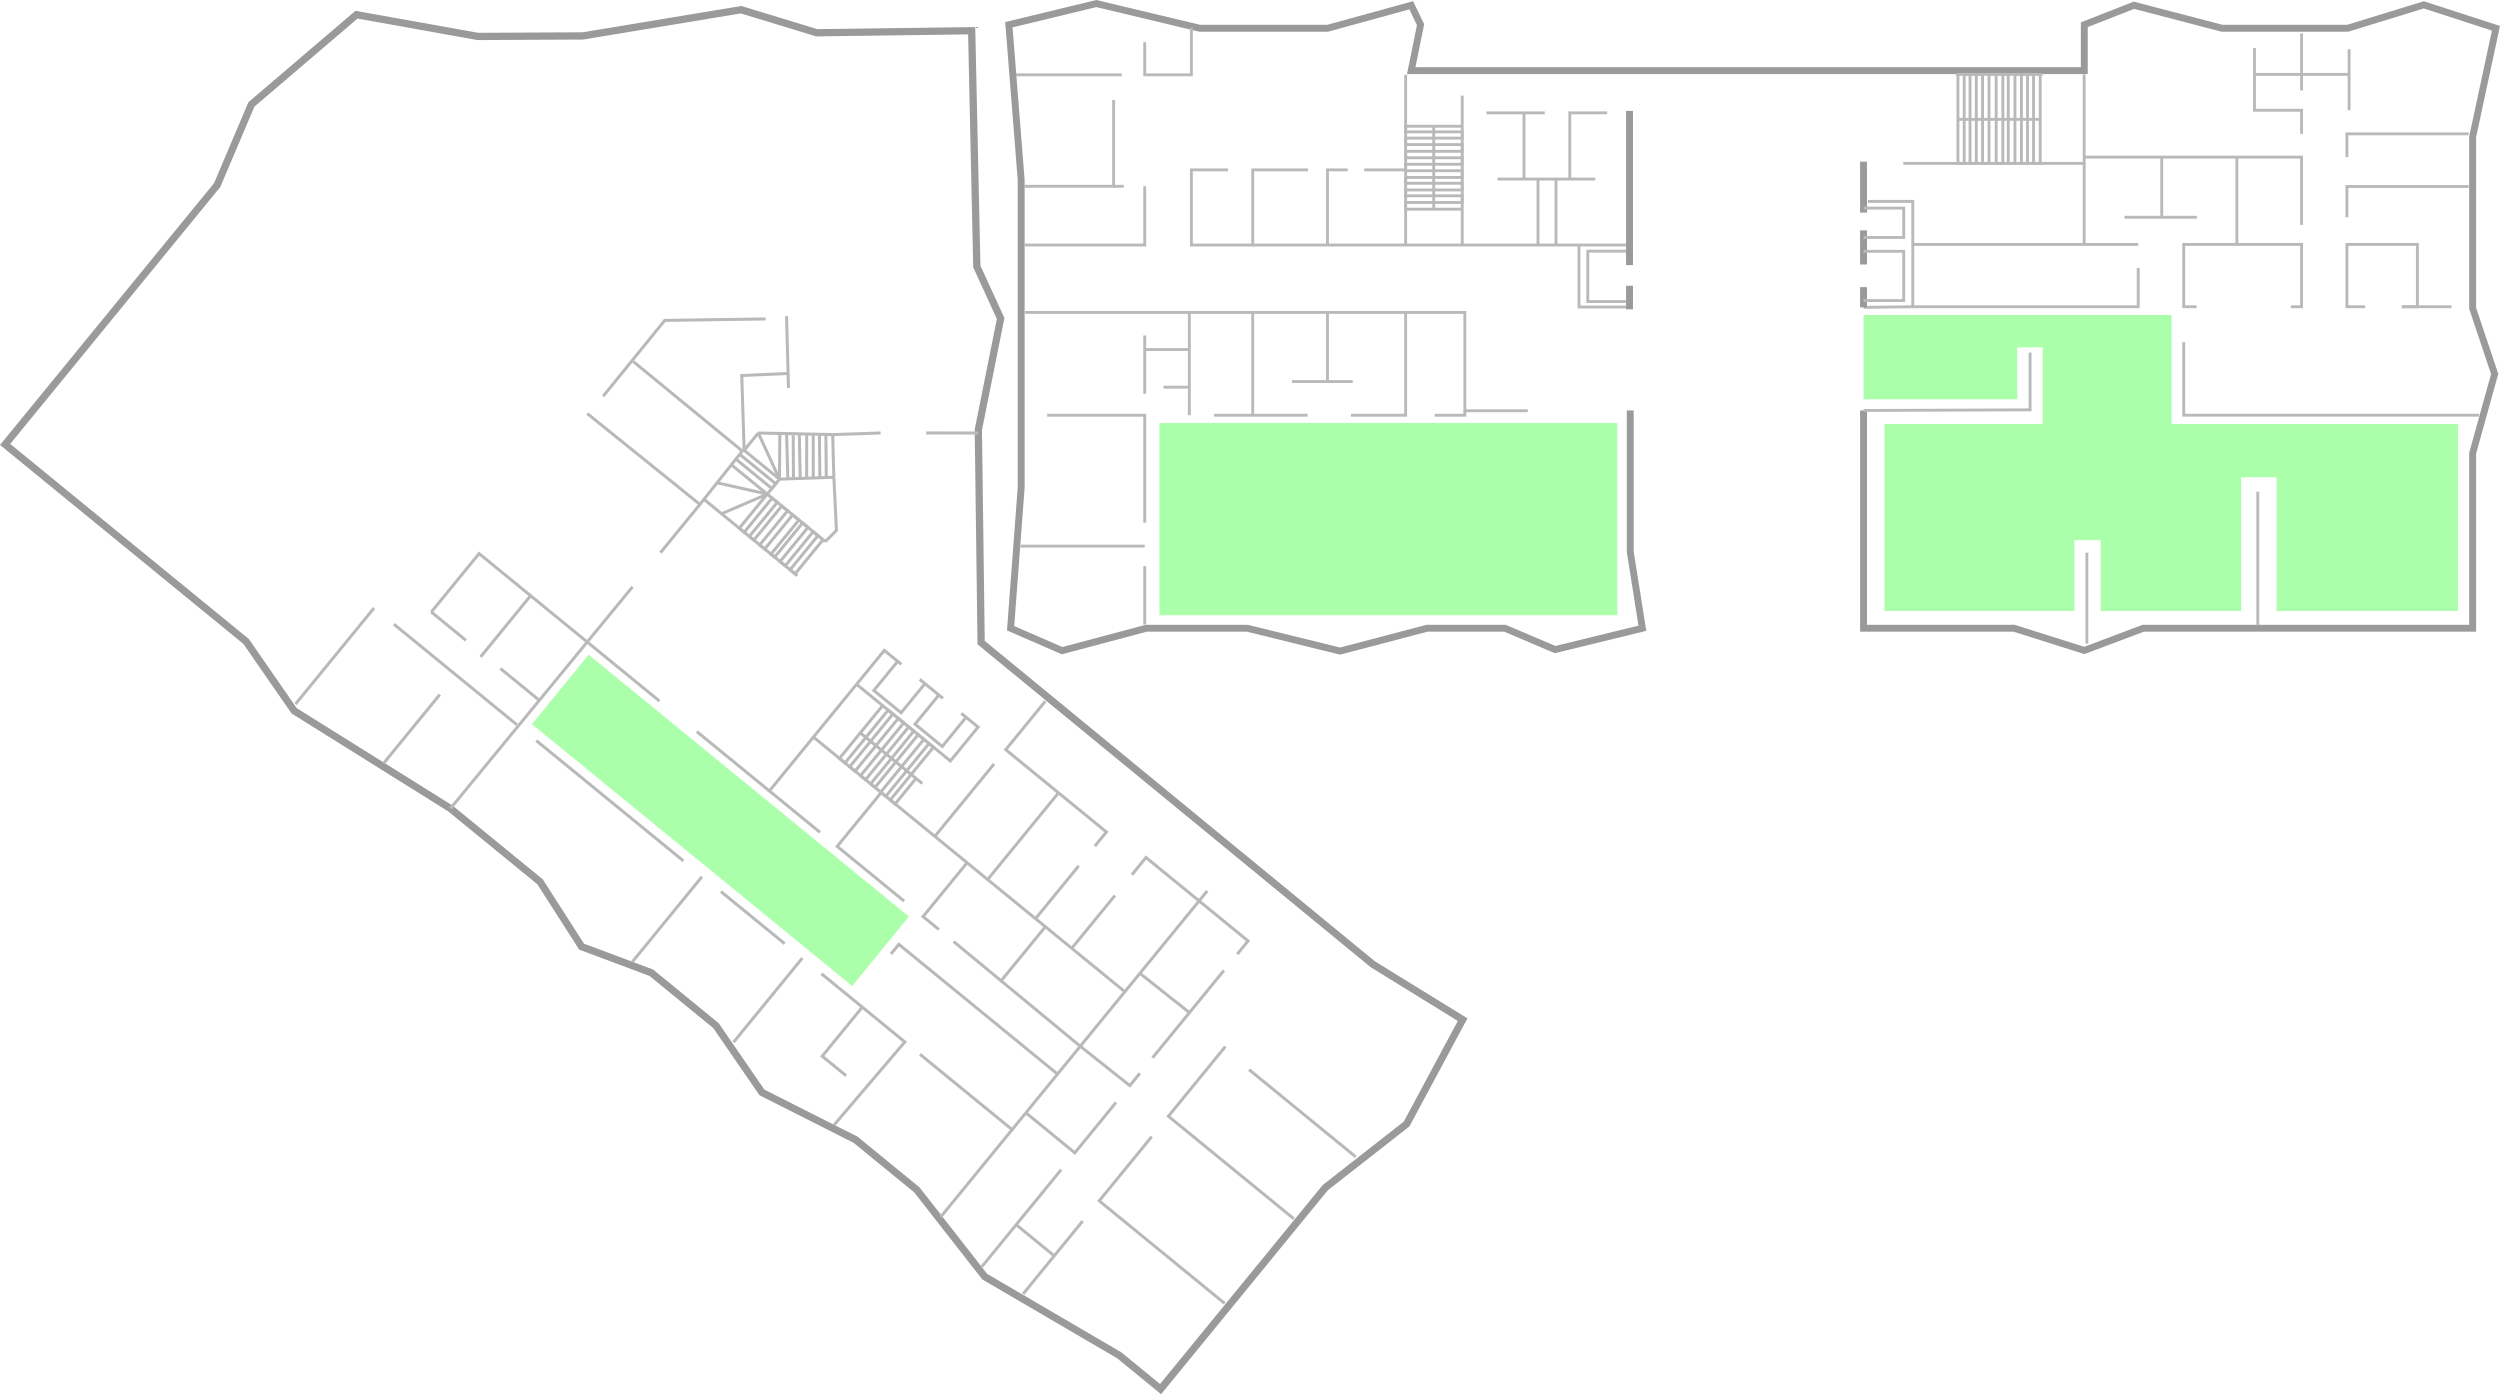
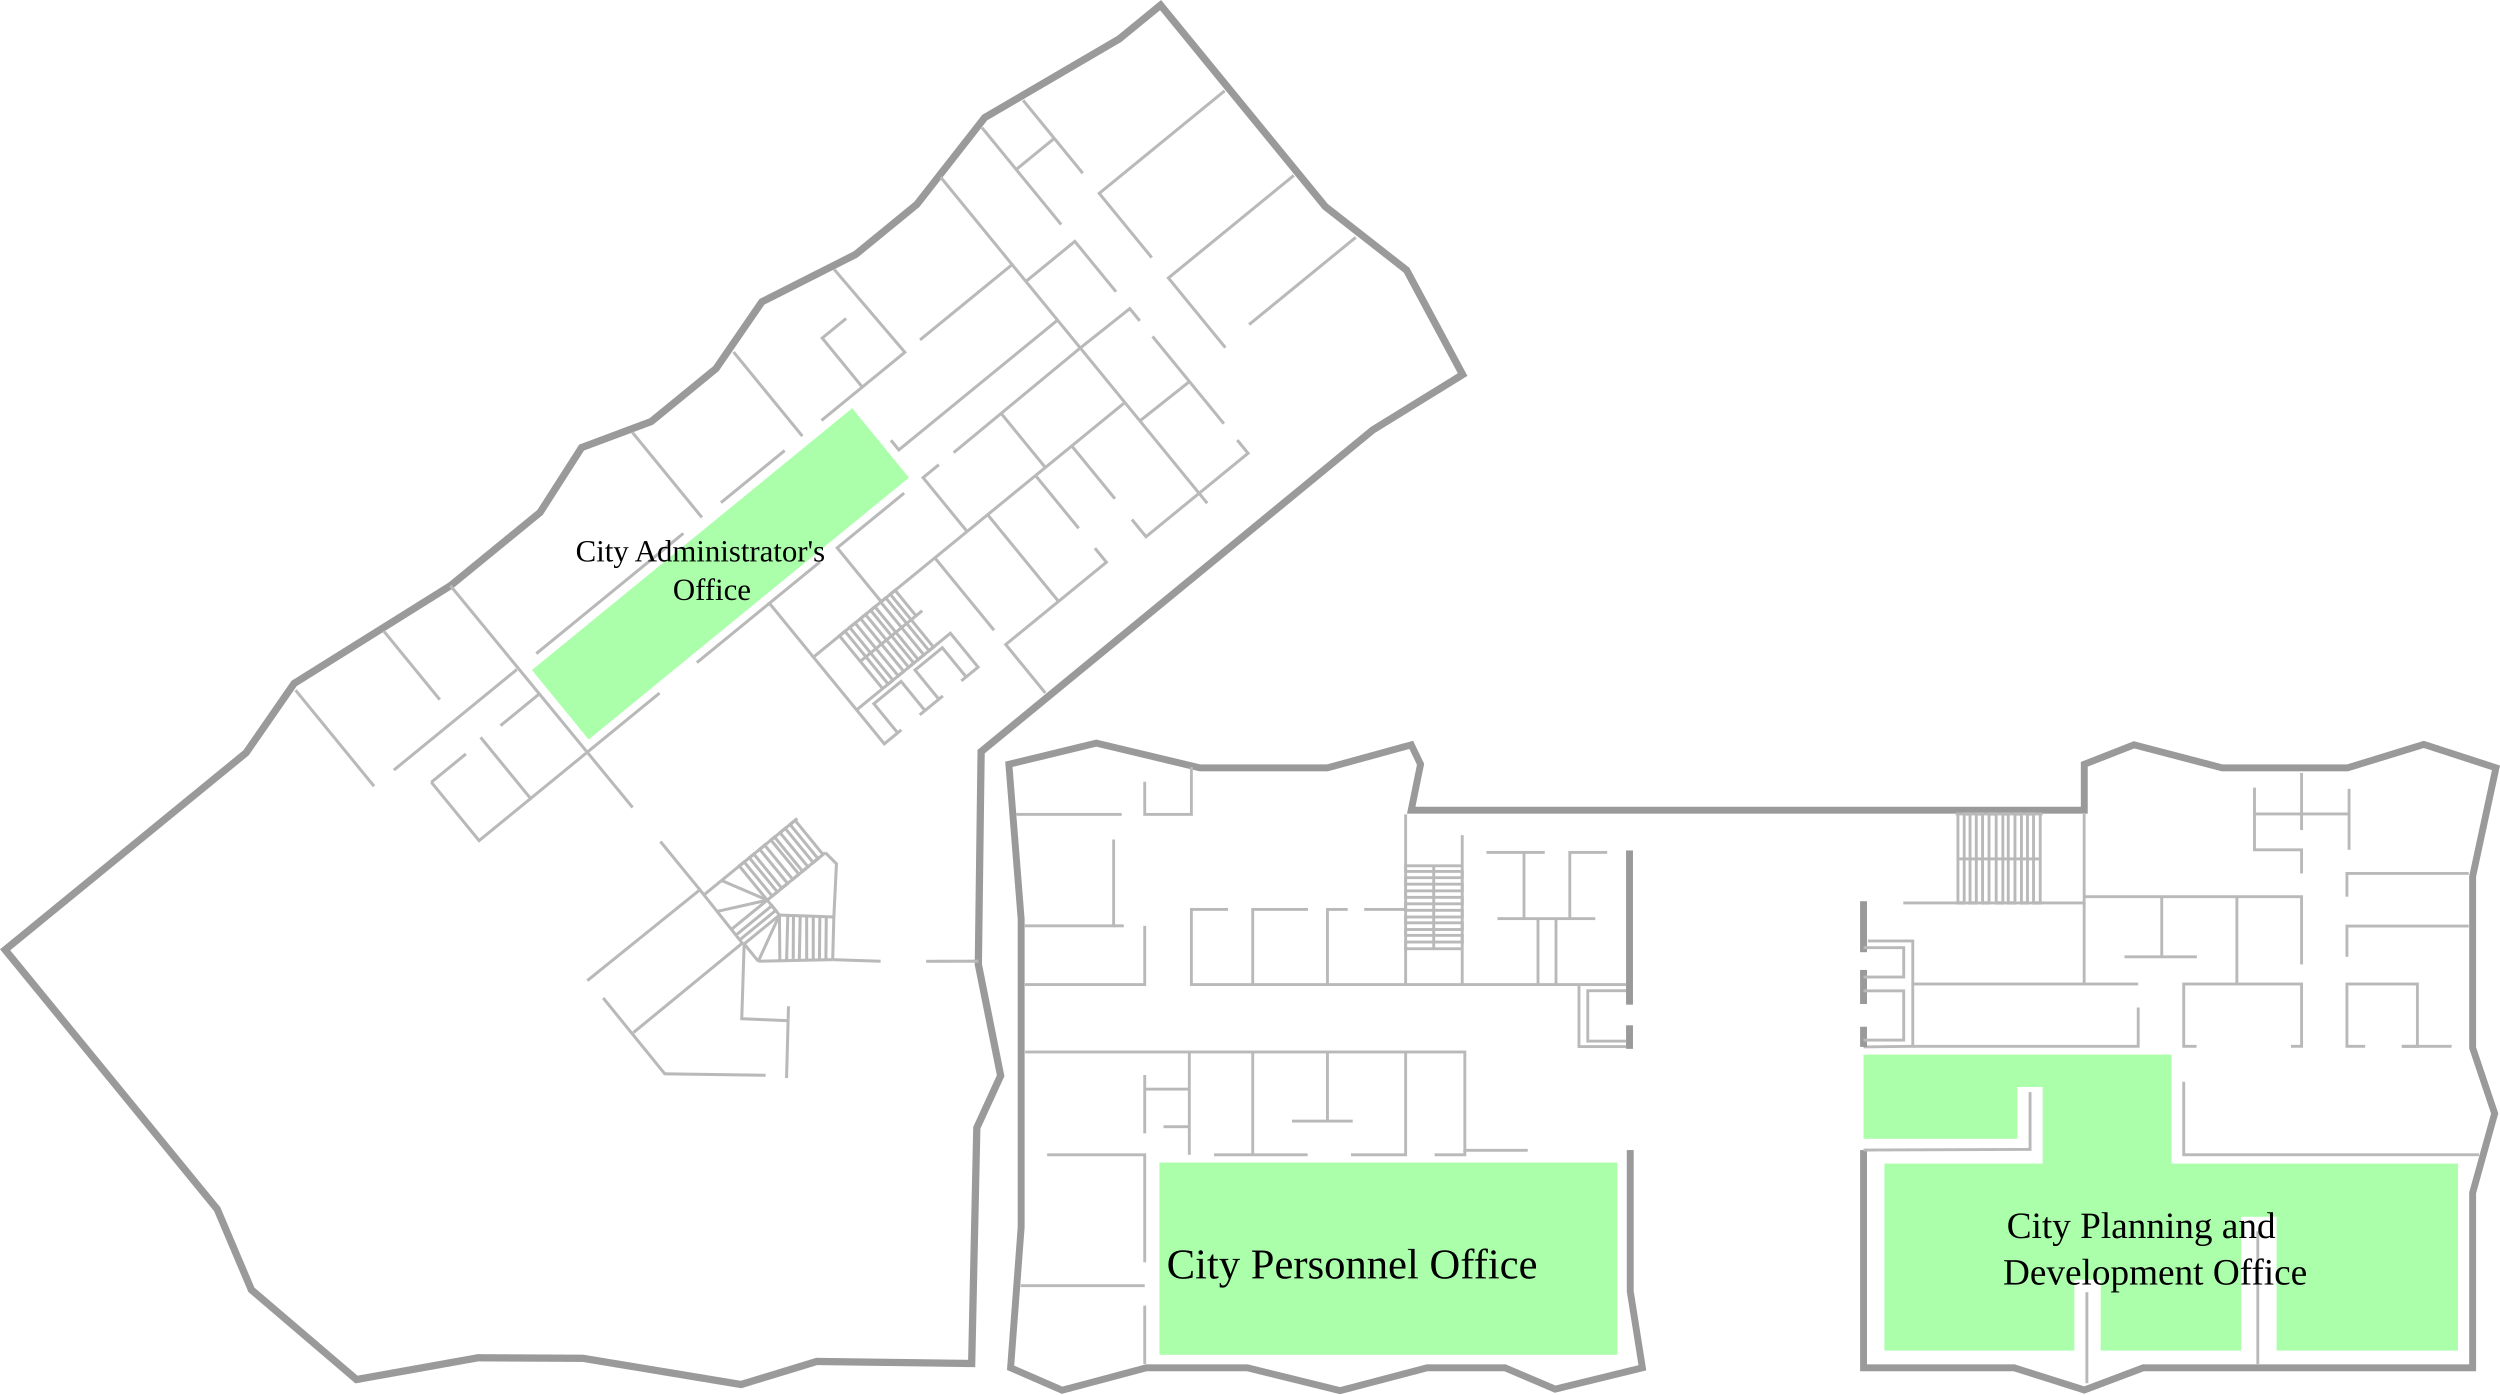
<svg xmlns="http://www.w3.org/2000/svg" width="280.908mm" height="156.659mm" viewBox="0 0 1061.701 592.099" version="1.1" id="svg1" xml:space="preserve">
  <defs id="defs1" />
  <g id="layer1" transform="translate(-21.74924,-117.6401)">
-     <g id="g3" transform="matrix(1.471395,0,0,1.471395,-103.6755,-264.4999)">
-       <g id="g1" transform="matrix(0.4398665,0,0,0.4398665,340.831,171.2183)">
+     <g id="g3" transform="matrix(1.471395,0,0,-1.471395,-103.6755,1091.879)">
+       <g id="g1" transform="matrix(0.4398665,0,0,-0.4398665,340.831,537.1581)">
        <g id="layer2">
          <path style="fill:#000000;fill-opacity:0;stroke:#9a9a9a;stroke-width:4.535;stroke-dasharray:none;stroke-opacity:1" d="m 488.647,470.527 v 92.688 l 7.957,50.199 -57.263,14.002 -32.874,-14.002 H 355.305 L 298.239,628.409 237.389,613.414 h -66.327 l -55.214,14.711 -33.789,-14.711 6.932,-92.291 V 319.165 l -8.066,-101.759 57.399,-13.889 67.886,16.228 h 83.76 l 54.97,-15.094 6.114,12.755 -6.114,30.124 h 441.635 v -30.124 l 32.597,-12.768 57.824,15.106 h 82.342 l 50.029,-15.377 47.336,15.377 -15.306,71.217 v 112.53 l 14.456,43.066 -14.456,52.032 V 613.414 H 825.265 l -38.691,14.569 -46.061,-14.569 H 641.731 V 470.527" id="path20" />
          <path style="fill:#000000;fill-opacity:0;stroke:#b9b9b9;stroke-width:1.89;stroke-dasharray:none;stroke-opacity:1" d="m 200.683,219.27 v 31.017 h -30.613 v -21.396" id="path46" />
          <path style="fill:#000000;fill-opacity:0;stroke:#b9b9b9;stroke-width:1.89;stroke-dasharray:none;stroke-opacity:1" d="M 154.976,250.286 H 85.583" id="path47" />
          <path style="fill:#000000;fill-opacity:0;stroke:#b9b9b9;stroke-width:1.89;stroke-dasharray:none;stroke-opacity:1" d="m 149.662,266.772 v 56.645 H 90.995" id="path48" />
          <path style="fill:#000000;fill-opacity:0;stroke:#b9b9b9;stroke-width:1.89;stroke-dasharray:none;stroke-opacity:1" d="M 149.662,323.417 H 156.335" id="path49" />
          <path style="fill:#000000;fill-opacity:0;stroke:#b9b9b9;stroke-width:1.89;stroke-dasharray:none;stroke-opacity:1" d="m 170.07,323.417 v 38.549 H 91.195" id="path50" />
          <path style="fill:#000000;fill-opacity:0;stroke:#b9b9b9;stroke-width:1.89;stroke-dasharray:none;stroke-opacity:1" d="m 224.776,312.645 h -24.093 v 49.32 h 40.25 v -49.32 h 36.282" id="path51" />
          <path style="fill:#000000;fill-opacity:0;stroke:#b9b9b9;stroke-width:1.89;stroke-dasharray:none;stroke-opacity:1" d="M 240.933,361.966 H 341.274 485.833" id="path52" />
          <path style="fill:#000000;fill-opacity:0;stroke:#b9b9b9;stroke-width:1.89;stroke-dasharray:none;stroke-opacity:1" d="m 289.969,361.966 v -49.32 h 13.28" id="path53" />
          <path style="fill:#000000;fill-opacity:0;stroke:#b9b9b9;stroke-width:1.89;stroke-dasharray:none;stroke-opacity:1" d="m 314.073,312.645 h 27.201" id="path54" />
          <path style="fill:#000000;fill-opacity:0;stroke:#b9b9b9;stroke-width:1.89;stroke-dasharray:none;stroke-opacity:1" d="M 341.274,361.966 V 250.286" id="path55" />
          <path style="fill:#000000;fill-opacity:0;stroke:#b9b9b9;stroke-width:1.89;stroke-dasharray:none;stroke-opacity:1" d="m 378.406,263.892 v 98.074" id="path56" />
          <path style="fill:#000000;fill-opacity:0;stroke:#b9b9b9;stroke-width:1.89;stroke-dasharray:none;stroke-opacity:1" d="m 394.279,275.23 h 38.266" id="path57" />
          <path style="fill:#000000;fill-opacity:0;stroke:#b9b9b9;stroke-width:1.89;stroke-dasharray:none;stroke-opacity:1" d="m 473.503,275.23 h -24.518 v 43.453" id="path59" />
          <path style="fill:#000000;fill-opacity:0;stroke:#b9b9b9;stroke-width:1.89;stroke-dasharray:none;stroke-opacity:1" d="M 465.709,318.683 H 401.507" id="path60" />
          <path style="fill:#000000;fill-opacity:0;stroke:#b9b9b9;stroke-width:1.89;stroke-dasharray:none;stroke-opacity:1" d="M 418.939,318.683 V 275.23" id="path61" />
          <path style="fill:#000000;fill-opacity:0;stroke:#b9b9b9;stroke-width:1.89;stroke-dasharray:none;stroke-opacity:1" d="m 428.117,318.683 v 43.283" id="path62" />
          <path style="fill:#000000;fill-opacity:0;stroke:#b9b9b9;stroke-width:1.89;stroke-dasharray:none;stroke-opacity:1" d="m 439.943,361.966 v -43.283" id="path63" />
          <path style="fill:#000000;fill-opacity:0;stroke:#b9b9b9;stroke-width:1.89;stroke-dasharray:none;stroke-opacity:1" d="m 91.596,406.184 h 288.518 v 64.525 h 41.288" id="path64" />
          <path style="fill:#000000;fill-opacity:0;stroke:#b9b9b9;stroke-width:1.89;stroke-dasharray:none;stroke-opacity:1" d="m 170.07,421.303 v 38.282" id="path65" />
          <path style="fill:#000000;fill-opacity:0;stroke:#b9b9b9;stroke-width:1.89;stroke-dasharray:none;stroke-opacity:1" d="m 170.07,430.561 h 29.257" id="path66" />
          <path style="fill:#000000;fill-opacity:0;stroke:#b9b9b9;stroke-width:1.89;stroke-dasharray:none;stroke-opacity:1" d="m 199.327,406.184 v 67.461" id="path67" />
          <path style="fill:#000000;fill-opacity:0;stroke:#b9b9b9;stroke-width:1.89;stroke-dasharray:none;stroke-opacity:1" d="m 182.391,455.221 h 16.936" id="path68" />
          <path style="fill:#000000;fill-opacity:0;stroke:#b9b9b9;stroke-width:1.89;stroke-dasharray:none;stroke-opacity:1" d="m 106.027,473.645 h 64.043 v 70.521" id="path69" />
          <path style="fill:#000000;fill-opacity:0;stroke:#b9b9b9;stroke-width:1.89;stroke-dasharray:none;stroke-opacity:1" d="M 88.59,559.531 H 170.07" id="path70" />
          <path style="fill:#000000;fill-opacity:0;stroke:#b9b9b9;stroke-width:1.89;stroke-dasharray:none;stroke-opacity:1" d="m 170.07,572.627 v 38.382" id="path71" />
          <path style="fill:#000000;fill-opacity:0;stroke:#b9b9b9;stroke-width:1.89;stroke-dasharray:none;stroke-opacity:1" d="m 215.564,473.645 h 61.367" id="path72" />
          <path style="fill:#000000;fill-opacity:0;stroke:#b9b9b9;stroke-width:1.89;stroke-dasharray:none;stroke-opacity:1" d="M 240.933,473.645 V 406.184" id="path73" />
          <path style="fill:#000000;fill-opacity:0;stroke:#b9b9b9;stroke-width:1.89;stroke-dasharray:none;stroke-opacity:1" d="m 289.969,406.184 v 45.352" id="path74" />
          <path style="fill:#000000;fill-opacity:0;stroke:#b9b9b9;stroke-width:1.89;stroke-dasharray:none;stroke-opacity:1" d="M 266.727,451.536 H 306.551" id="path75" />
          <path style="fill:#000000;fill-opacity:0;stroke:#b9b9b9;stroke-width:1.89;stroke-dasharray:none;stroke-opacity:1" d="m 305.418,473.645 h 35.856 v -67.461" id="path76" />
          <path style="fill:#000000;fill-opacity:0;stroke:#b9b9b9;stroke-width:1.89;stroke-dasharray:none;stroke-opacity:1" d="m 360.265,473.645 h 19.849 v -2.936" id="path77" />
          <path style="fill:#000000;fill-opacity:0;stroke:#b9b9b9;stroke-width:1.89;stroke-dasharray:none;stroke-opacity:1" d="m 455.008,361.966 v 40.675 h 30.825" id="path78" />
          <path style="fill:#000000;fill-opacity:0;stroke:#b9b9b9;stroke-width:1.89;stroke-dasharray:none;stroke-opacity:1" d="m 486.342,365.984 h -25.555 v 33.071 h 25.054" id="path80" />
          <path style="fill:#000000;fill-opacity:0;stroke:#b9b9b9;stroke-width:1.89;stroke-dasharray:none;stroke-opacity:1" d="m 378.406,284.017 h -37.132 v 3.685 h 37.132 v 4.11 h -37.132 v 4.252 h 37.132 v 4.393 h -37.132 v 4.252 h 37.132 v 4.252 h -37.132 v 4.252 h 37.132 v 4.393 h -37.132 v 3.827 h 37.132 v 4.393 h -37.132 v 3.827 h 37.132 v 4.393 h -37.132 v 4.393 h 37.132" id="path96" />
          <path style="fill:#000000;fill-opacity:0;stroke:#b9b9b9;stroke-width:1.89;stroke-dasharray:none;stroke-opacity:1" d="m 359.698,284.017 v 54.422" id="path97" />
          <path style="fill:#000000;fill-opacity:0;stroke:#b9b9b9;stroke-width:1.89;stroke-dasharray:none;stroke-opacity:1" d="m 786.485,250.003 v 58.391 H 667.831" id="path117" />
          <path style="fill:#000000;fill-opacity:0;stroke:#b9b9b9;stroke-width:1.89;stroke-dasharray:none;stroke-opacity:1" d="m 644.581,333.337 h 29.463 v 69.125 l -32.313,0.401" id="path118" />
          <path style="fill:#000000;fill-opacity:0;stroke:#b9b9b9;stroke-width:1.89;stroke-dasharray:none;stroke-opacity:1" d="m 674.044,402.462 h 147.917 v -25.455" id="path119" />
          <path style="fill:#000000;fill-opacity:0;stroke:#b9b9b9;stroke-width:1.89;stroke-dasharray:none;stroke-opacity:1" d="m 821.961,361.575 h -147.917" id="path120" />
          <path style="fill:#000000;fill-opacity:0;stroke:#b9b9b9;stroke-width:1.89;stroke-dasharray:none;stroke-opacity:1" d="m 786.485,304.284 h 142.664 v 44.464" id="path124" />
          <path style="fill:#000000;fill-opacity:0;stroke:#b9b9b9;stroke-width:1.89;stroke-dasharray:none;stroke-opacity:1" d="m 786.485,308.394 v 53.181" id="path125" />
          <path style="fill:#000000;fill-opacity:0;stroke:#b9b9b9;stroke-width:1.89;stroke-dasharray:none;stroke-opacity:1" d="M 837.394,304.284 V 343.737" id="path126" />
          <path style="fill:#000000;fill-opacity:0;stroke:#b9b9b9;stroke-width:1.89;stroke-dasharray:none;stroke-opacity:1" d="m 812.942,343.737 h 47.502" id="path127" />
          <path style="fill:#000000;fill-opacity:0;stroke:#b9b9b9;stroke-width:1.89;stroke-dasharray:none;stroke-opacity:1" d="m 860.243,402.462 h -8.418 v -40.888 h 77.324 v 40.888 h -6.973" id="path128" />
          <path style="fill:#000000;fill-opacity:0;stroke:#b9b9b9;stroke-width:1.89;stroke-dasharray:none;stroke-opacity:1" d="m 886.7,304.284 v 57.291" id="path129" />
          <path style="fill:#000000;fill-opacity:0;stroke:#b9b9b9;stroke-width:1.89;stroke-dasharray:none;stroke-opacity:1" d="m 929.149,223.078 v 37.48" id="path130" />
          <path style="fill:#000000;fill-opacity:0;stroke:#b9b9b9;stroke-width:1.89;stroke-dasharray:none;stroke-opacity:1" d="m 898.253,232.699 v 40.831 h 30.896 v 15.49" id="path131" />
          <path style="fill:#000000;fill-opacity:0;stroke:#b9b9b9;stroke-width:1.89;stroke-dasharray:none;stroke-opacity:1" d="m 960.329,233.5 v 40.029" id="path132" />
          <path style="fill:#000000;fill-opacity:0;stroke:#b9b9b9;stroke-width:1.89;stroke-dasharray:none;stroke-opacity:1" d="M 898.253,250.003 H 960.329" id="path133" />
          <path style="fill:#000000;fill-opacity:0;stroke:#b9b9b9;stroke-width:1.89;stroke-dasharray:none;stroke-opacity:1" d="m 958.912,304.284 v -15.264 h 79.914" id="path134" />
          <path style="fill:#000000;fill-opacity:0;stroke:#b9b9b9;stroke-width:1.89;stroke-dasharray:none;stroke-opacity:1" d="M 1038.826,323.558 H 958.912 V 343.737" id="path135" />
          <path style="fill:#000000;fill-opacity:0;stroke:#b9b9b9;stroke-width:1.89;stroke-dasharray:none;stroke-opacity:1" d="m 970.88,402.462 h -11.969 v -40.888 h 46.242 v 40.888 h -10.222" id="path136" />
          <path style="fill:#000000;fill-opacity:0;stroke:#b9b9b9;stroke-width:1.89;stroke-dasharray:none;stroke-opacity:1" d="M 1027.602,402.462 H 994.932" id="path137" />
          <path style="fill:#000000;fill-opacity:0;stroke:#b9b9b9;stroke-width:1.89;stroke-dasharray:none;stroke-opacity:1" d="M 1045.647,473.615 H 851.825 v -47.903" id="path138" />
          <path style="fill:#000000;fill-opacity:0;stroke:#b9b9b9;stroke-width:1.89;stroke-dasharray:none;stroke-opacity:1" d="m 751.001,432.545 v 37.557 l -109.27,0.425" id="path139" />
          <path style="fill:#000000;fill-opacity:0;stroke:#b9b9b9;stroke-width:1.89;stroke-dasharray:none;stroke-opacity:1" d="m 788.275,563.808 v 59.728" id="path140" />
          <path style="fill:#000000;fill-opacity:0;stroke:#b9b9b9;stroke-width:1.89;stroke-dasharray:none;stroke-opacity:1" d="M 900.43,611.402 V 523.816" id="path141" />
          <path style="fill:#59ff59;fill-opacity:0;stroke:#b9b9b9;stroke-width:1.89;stroke-dasharray:none;stroke-opacity:1" d="m 703.24,279.482 h 54.422" id="path163" />
          <path style="fill:#59ff59;fill-opacity:0;stroke:#b9b9b9;stroke-width:1.89;stroke-dasharray:none;stroke-opacity:1" d="m 703.665,250.003 v 58.391 h 4.11 v -58.391 h 3.827 v 58.391 h 4.11 v -58.391 h 4.11 v 58.391 h 4.252 v -58.391 h 4.677 v 58.391 h 4.393 v -58.391 h 3.543 v 58.391 h 4.393 v -58.391 h 4.252 v 58.391 h 3.968 v -58.391 h 3.968 v 58.391 h 4.393 v -58.391" id="path177" />
          <path style="fill:#59ff59;fill-opacity:0;stroke:#b9b9b9;stroke-width:1.89;stroke-dasharray:none;stroke-opacity:1" d="m 702.248,250.003 h 56.973" id="path178" />
          <path style="fill:#59ff59;fill-opacity:0;stroke:#9a9a9a;stroke-width:4.535;stroke-dasharray:none;stroke-opacity:1" d="m 641.719,307.26 v 33.447" id="path179" />
          <path style="fill:#59ff59;fill-opacity:0;stroke:#9a9a9a;stroke-width:4.535;stroke-dasharray:none;stroke-opacity:1" d="m 641.719,352.355 v 22.366" id="path180" />
          <path style="fill:#59ff59;fill-opacity:0;stroke:#9a9a9a;stroke-width:4.535;stroke-dasharray:none;stroke-opacity:1" d="m 641.719,389.602 0.012,13.261" id="path181" />
          <path style="fill:#59ff59;fill-opacity:0;stroke:#b9b9b9;stroke-width:1.89;stroke-dasharray:none;stroke-opacity:1" d="m 641.719,398.389 h 26.373 v -32.313 h -26.373" id="path185" />
          <path style="fill:#59ff59;fill-opacity:0;stroke:#b9b9b9;stroke-width:1.89;stroke-dasharray:none;stroke-opacity:1" d="m 641.719,337.731 h 26.373 v 19.275 h -26.373" id="path186" />
          <path style="fill:#59ff59;fill-opacity:0;stroke:#9a9a9a;stroke-width:4.535;stroke-dasharray:none;stroke-opacity:1" d="M 488.172,404.129 V 388.681" id="path187" />
          <path style="fill:#59ff59;fill-opacity:0;stroke:#9a9a9a;stroke-width:4.535;stroke-dasharray:none;stroke-opacity:1" d="M 488.172,375.146 V 273.955" id="path188" />
        </g>
        <g id="layer4">
          <path class="rooms" data-floorlocation="Third Floor" data-roomname="Lipa City Planning and Development Office" style="opacity:1;fill:#59ff59;fill-opacity:0.5;stroke:#9a9a9a;stroke-width:4.535;stroke-opacity:0" d="m 655.404,479.427 v 122.663 h 124.667 v -46.5 h 17.237 v 46.5 h 92.198 v -87.788 h 23.25 v 87.788 H 1031.811 V 479.427 H 843.831 V 407.874 H 641.727 V 463.158 H 742.591 v -34.038 h 16.636 v 50.308 z" id="path17" transform="translate(-4.5861793e-6)" />
          <path class="rooms" data-floorlocation="Third Floor" data-roomname="Lipa City Personnel Office" style="opacity:1;fill:#59ff59;fill-opacity:0.5;stroke:#b9b9b9;stroke-width:1.89;stroke-dasharray:none;stroke-opacity:0" d="M 179.707,604.883 V 478.747 H 480.164 v 126.135 z" id="path158" transform="translate(-4.5861793e-6)" />
        </g>
      </g>
      <g id="g2" transform="matrix(0.3583747,0.2929992,-0.2929992,0.3583747,247.4892,121.4857)">
        <g id="layer4-1">
          <path style="fill:#59ff59;fill-opacity:0;stroke:#9a9a9a;stroke-width:4.535;stroke-dasharray:none;stroke-opacity:1" d="M 95.523,665.541 V 456.638 l -15.306,-52.438 15.306,-84.752 67.178,-37.415 50.454,-41.667 66.044,-75.114 45.635,-18.737 73.98,-62.133 95.523,111.767 32.03,15.707 33.164,62.534 85.318,101.618 316.047,0.699 65.194,-8.717 14.14,72.493 -14.14,62.797 v 162.262 h -33.362 l -95.891,15.118 -67.058,-15.118 h -49.306 l -63.911,14.116 -48.53,-14.116 h -52.112 l -43.917,14.917 -45.635,-14.917 h -72.194 l -114.033,14.516 -50.52,-14.516 z" id="path19" />
          <path style="fill:#59ff59;fill-opacity:0;stroke:#b9b9b9;stroke-width:1.89;stroke-dasharray:none;stroke-opacity:1" d="m 422.105,295.233 29.263,33.873" id="path20-0" />
          <path style="fill:#59ff59;fill-opacity:0;stroke:#b9b9b9;stroke-width:1.89;stroke-dasharray:none;stroke-opacity:1" d="m 413.085,304.853 -48.103,40.487 0.2,60.931" id="path21" />
          <path style="fill:#59ff59;fill-opacity:0;stroke:#b9b9b9;stroke-width:1.89;stroke-dasharray:none;stroke-opacity:1" d="m 364.381,420.902 90.193,-0.601 -0.601,-42.491 -87.897,-0.183" id="path22" />
          <path style="fill:#59ff59;fill-opacity:0;stroke:#b9b9b9;stroke-width:1.89;stroke-dasharray:none;stroke-opacity:1" d="m 454.574,420.301 1e-5,38.883" id="path23" />
          <path style="fill:#59ff59;fill-opacity:0;stroke:#b9b9b9;stroke-width:1.89;stroke-dasharray:none;stroke-opacity:1" d="m 454.574,486.643 -0.401,178.898" id="path24" />
          <path style="fill:#59ff59;fill-opacity:0;stroke:#b9b9b9;stroke-width:1.89;stroke-dasharray:none;stroke-opacity:1" d="M 529.768,416.247 H 454.574" id="path37" />
          <path style="fill:#59ff59;fill-opacity:0;stroke:#b9b9b9;stroke-width:1.89;stroke-dasharray:none;stroke-opacity:1" d="m 454.574,388.752 h 75.194" id="path38" />
          <path style="fill:#59ff59;fill-opacity:0;stroke:#b9b9b9;stroke-width:1.89;stroke-dasharray:none;stroke-opacity:1" d="m 527.931,388.752 v 27.495 h -4.059 v -27.495 h -3.858 v 27.495 h -4.209 v -27.495 h -4.359 v 27.495 h -2.936 v -27.495 h -5.031 v 27.495 h -4.059 v -27.495 h -4.71 v 27.495 h -3.608 v -27.495 h -4.159 V 416.247 H 482.999 v -27.495" id="path39" />
          <path style="fill:#59ff59;fill-opacity:0;stroke:#b9b9b9;stroke-width:1.89;stroke-dasharray:none;stroke-opacity:1" d="M 468.704,416.247 482.999,388.752" id="path40" />
          <path style="fill:#59ff59;fill-opacity:0;stroke:#b9b9b9;stroke-width:1.89;stroke-dasharray:none;stroke-opacity:1" d="M 454.574,402.964 482.999,388.752" id="path41" />
          <path style="fill:#59ff59;fill-opacity:0;stroke:#b9b9b9;stroke-width:1.89;stroke-dasharray:none;stroke-opacity:1" d="M 482.999,388.752 V 376.707 H 454.574" id="path43" />
          <path style="fill:#59ff59;fill-opacity:0;stroke:#b9b9b9;stroke-width:1.89;stroke-dasharray:none;stroke-opacity:1" d="M 454.574,380.415 H 482.999 v 3.808 h -28.425" id="path44" />
          <path style="fill:#59ff59;fill-opacity:0;stroke:#b9b9b9;stroke-width:1.89;stroke-dasharray:none;stroke-opacity:1" d="M 454.574,376.707 423.9,341.557 445.476,322.285" id="path45" />
          <path style="fill:#59ff59;fill-opacity:0;stroke:#b9b9b9;stroke-width:1.89;stroke-dasharray:none;stroke-opacity:1" d="M 454.574,362.777 482.999,376.707" id="path46-9" />
          <path style="fill:#59ff59;fill-opacity:0;stroke:#b9b9b9;stroke-width:1.89;stroke-dasharray:none;stroke-opacity:1" d="m 454.574,362.777 36.528,-28.59" id="path47-9" />
          <path style="fill:#59ff59;fill-opacity:0;stroke:#b9b9b9;stroke-width:1.89;stroke-dasharray:none;stroke-opacity:1" d="m 482.999,376.707 25.511,-22.395" id="path48-6" />
          <path style="fill:#59ff59;fill-opacity:0;stroke:#b9b9b9;stroke-width:1.89;stroke-dasharray:none;stroke-opacity:1" d="M 508.51,354.313 491.102,334.188" id="path49-8" />
          <path style="fill:#59ff59;fill-opacity:0;stroke:#b9b9b9;stroke-width:1.89;stroke-dasharray:none;stroke-opacity:1" d="m 487.768,336.798 17.194,20.629" id="path50-3" />
          <path style="fill:#59ff59;fill-opacity:0;stroke:#b9b9b9;stroke-width:1.89;stroke-dasharray:none;stroke-opacity:1" d="M 501.95,360.071 484.591,339.284" id="path51-4" />
          <path style="fill:#59ff59;fill-opacity:0;stroke:#b9b9b9;stroke-width:1.89;stroke-dasharray:none;stroke-opacity:1" d="m 481.552,341.663 17.303,21.126" id="path52-8" />
          <path style="fill:#59ff59;fill-opacity:0;stroke:#b9b9b9;stroke-width:1.89;stroke-dasharray:none;stroke-opacity:1" d="M 495.754,365.51 478.347,344.171" id="path53-4" />
          <path style="fill:#59ff59;fill-opacity:0;stroke:#b9b9b9;stroke-width:1.89;stroke-dasharray:none;stroke-opacity:1" d="m 474.721,347.009 18.006,21.158" id="path54-9" />
          <path style="fill:#59ff59;fill-opacity:0;stroke:#b9b9b9;stroke-width:1.89;stroke-dasharray:none;stroke-opacity:1" d="M 489.567,370.941 472.362,350.15" id="path55-9" />
          <path style="fill:#59ff59;fill-opacity:0;stroke:#b9b9b9;stroke-width:1.89;stroke-dasharray:none;stroke-opacity:1" d="m 468.478,351.895 18.441,21.371" id="path56-2" />
          <path style="fill:#59ff59;fill-opacity:0;stroke:#b9b9b9;stroke-width:1.89;stroke-dasharray:none;stroke-opacity:1" d="M 482.999,376.707 465.15,354.5" id="path57-5" />
          <path style="fill:#59ff59;fill-opacity:0;stroke:#b9b9b9;stroke-width:1.89;stroke-dasharray:none;stroke-opacity:1" d="m 454.574,362.777 v 13.93" id="path58" />
          <path style="fill:#59ff59;fill-opacity:0;stroke:#b9b9b9;stroke-width:1.89;stroke-dasharray:none;stroke-opacity:1" d="m 508.51,354.313 22.251,24.66 -0.992,9.779" id="path59-5" />
          <path style="fill:#59ff59;fill-opacity:0;stroke:#b9b9b9;stroke-width:1.89;stroke-dasharray:none;stroke-opacity:1" d="M 491.102,334.188 513.612,314.488" id="path60-3" />
          <path style="fill:#59ff59;fill-opacity:0;stroke:#b9b9b9;stroke-width:1.89;stroke-dasharray:none;stroke-opacity:1" d="m 535.579,296.489 25.249,-20.556" id="path61-3" />
          <path style="fill:#59ff59;fill-opacity:0;stroke:#b9b9b9;stroke-width:1.89;stroke-dasharray:none;stroke-opacity:1" d="M 453.171,598.883 H 354.159" id="path63-3" />
          <path style="fill:#59ff59;fill-opacity:0;stroke:#b9b9b9;stroke-width:1.89;stroke-dasharray:none;stroke-opacity:1" d="m 338.156,598.883 v 77.366" id="path64-7" />
          <path style="fill:#59ff59;fill-opacity:0;stroke:#b9b9b9;stroke-width:1.89;stroke-dasharray:none;stroke-opacity:1" d="m 404.066,614.717 v 55.319" id="path65-4" />
          <path style="fill:#59ff59;fill-opacity:0;stroke:#b9b9b9;stroke-width:1.89;stroke-dasharray:none;stroke-opacity:1" d="M 468.805,598.883 H 587.258" id="path66-3" />
          <path style="fill:#59ff59;fill-opacity:0;stroke:#b9b9b9;stroke-width:1.89;stroke-dasharray:none;stroke-opacity:1" d="m 617.523,598.883 h 51.31" id="path67-8" />
          <path style="fill:#59ff59;fill-opacity:0;stroke:#b9b9b9;stroke-width:1.89;stroke-dasharray:none;stroke-opacity:1" d="m 698.497,598.883 h 67.144 l -1.403,67.946" id="path68-0" />
          <path style="fill:#59ff59;fill-opacity:0;stroke:#b9b9b9;stroke-width:1.89;stroke-dasharray:none;stroke-opacity:1" d="m 683.064,598.883 v 67.745" id="path69-8" />
          <path style="fill:#59ff59;fill-opacity:0;stroke:#b9b9b9;stroke-width:1.89;stroke-dasharray:none;stroke-opacity:1" d="M 750.608,638.368 H 731.367 V 598.883" id="path70-8" />
          <path style="fill:#59ff59;fill-opacity:0;stroke:#b9b9b9;stroke-width:1.89;stroke-dasharray:none;stroke-opacity:1" d="m 777.867,598.883 h 74.159 v 70.351" id="path74-0" />
          <path style="fill:#59ff59;fill-opacity:0;stroke:#b9b9b9;stroke-width:1.89;stroke-dasharray:none;stroke-opacity:1" d="M 852.026,598.883 V 406.671" id="path75-6" />
          <path style="fill:#59ff59;fill-opacity:0;stroke:#b9b9b9;stroke-width:1.89;stroke-dasharray:none;stroke-opacity:1" d="M 891.51,676.85 V 598.883" id="path76-8" />
          <path style="fill:#59ff59;fill-opacity:0;stroke:#b9b9b9;stroke-width:1.89;stroke-dasharray:none;stroke-opacity:1" d="M 922.176,673.844 V 615.118" id="path77-1" />
          <path style="fill:#59ff59;fill-opacity:0;stroke:#b9b9b9;stroke-width:1.89;stroke-dasharray:none;stroke-opacity:1" d="m 891.51,643.178 h 30.666" id="path78-9" />
          <path style="fill:#59ff59;fill-opacity:0;stroke:#b9b9b9;stroke-width:1.89;stroke-dasharray:none;stroke-opacity:1" d="M 1023.193,598.883 H 922.176 v -51.711" id="path79" />
          <path style="fill:#59ff59;fill-opacity:0;stroke:#b9b9b9;stroke-width:1.89;stroke-dasharray:none;stroke-opacity:1" d="M 1023.193,530.737 H 922.176 v -56.12" id="path80-8" />
          <path style="fill:#59ff59;fill-opacity:0;stroke:#b9b9b9;stroke-width:1.89;stroke-dasharray:none;stroke-opacity:1" d="m 942.755,476.409 h 85.885" id="path81" />
          <path style="fill:#59ff59;fill-opacity:0;stroke:#b9b9b9;stroke-width:1.89;stroke-dasharray:none;stroke-opacity:1" d="m 724.215,561.904 v -7.759 h 127.811" id="path82" />
          <path style="fill:#59ff59;fill-opacity:0;stroke:#b9b9b9;stroke-width:1.89;stroke-dasharray:none;stroke-opacity:1" d="m 852.618,585.324 h 38.833 v -40.533" id="path83" />
          <path style="fill:#59ff59;fill-opacity:0;stroke:#b9b9b9;stroke-width:1.89;stroke-dasharray:none;stroke-opacity:1" d="M 891.451,508.793 V 438.497" id="path84" />
          <path style="fill:#59ff59;fill-opacity:0;stroke:#b9b9b9;stroke-width:1.89;stroke-dasharray:none;stroke-opacity:1" d="m 852.026,531.739 39.425,-0.554 v -9.868" id="path95" />
          <path style="fill:#59ff59;fill-opacity:0;stroke:#b9b9b9;stroke-width:1.89;stroke-dasharray:none;stroke-opacity:1" d="M 852.026,531.739 749.606,531.186" id="path96-9" />
          <path style="fill:#59ff59;fill-opacity:0;stroke:#b9b9b9;stroke-width:1.89;stroke-dasharray:none;stroke-opacity:1" d="M 737.681,531.186 H 724.953 v -43.368" id="path97-7" />
          <path style="fill:#59ff59;fill-opacity:0;stroke:#b9b9b9;stroke-width:1.89;stroke-dasharray:none;stroke-opacity:1" d="M 787.991,531.186 V 487.818" id="path98" />
          <path style="fill:#59ff59;fill-opacity:0;stroke:#b9b9b9;stroke-width:1.89;stroke-dasharray:none;stroke-opacity:1" d="M 851.224,487.818 H 601.198 v -69.822 h 13.72" id="path99" />
          <path style="fill:#59ff59;fill-opacity:0;stroke:#b9b9b9;stroke-width:1.89;stroke-dasharray:none;stroke-opacity:1" d="m 629.749,417.996 h 18.64" id="path100" />
          <path style="fill:#59ff59;fill-opacity:0;stroke:#b9b9b9;stroke-width:1.89;stroke-dasharray:none;stroke-opacity:1" d="m 663.221,417.996 h 13.516 v 27.304 H 601.198" id="path101" />
          <path style="fill:#59ff59;fill-opacity:0;stroke:#b9b9b9;stroke-width:1.89;stroke-dasharray:none;stroke-opacity:1" d="m 698.988,429.52 v 58.297" id="path102" />
          <path style="fill:#59ff59;fill-opacity:0;stroke:#b9b9b9;stroke-width:1.89;stroke-dasharray:none;stroke-opacity:1" d="M 709.721,531.186 H 655.805 V 487.818" id="path103" />
          <path style="fill:#59ff59;fill-opacity:0;stroke:#b9b9b9;stroke-width:1.89;stroke-dasharray:none;stroke-opacity:1" d="M 641.976,531.186 H 601.198 v -43.368" id="path104" />
          <path style="fill:#59ff59;fill-opacity:0;stroke:#b9b9b9;stroke-width:1.89;stroke-dasharray:none;stroke-opacity:1" d="M 601.198,531.186 H 542.763" id="path105" />
          <path style="fill:#59ff59;fill-opacity:0;stroke:#b9b9b9;stroke-width:1.89;stroke-dasharray:none;stroke-opacity:1" d="m 512.699,531.186 h -59.127" id="path106" />
          <path style="fill:#59ff59;fill-opacity:0;stroke:#b9b9b9;stroke-width:1.89;stroke-dasharray:none;stroke-opacity:1" d="m 453.572,531.186 h -44.696 v 49.258" id="path107" />
          <path style="fill:#59ff59;fill-opacity:0;stroke:#b9b9b9;stroke-width:1.89;stroke-dasharray:none;stroke-opacity:1" d="M 408.876,531.186 H 367.387 V 578.239" id="path109" />
          <path style="fill:#59ff59;fill-opacity:0;stroke:#b9b9b9;stroke-width:1.89;stroke-dasharray:none;stroke-opacity:1" d="m 367.387,578.239 h 27.86" id="path110" />
          <path style="fill:#59ff59;fill-opacity:0;stroke:#b9b9b9;stroke-width:1.89;stroke-dasharray:none;stroke-opacity:1" d="m 423.107,578.239 h 31.618" id="path111" />
          <path style="fill:#59ff59;fill-opacity:0;stroke:#b9b9b9;stroke-width:1.89;stroke-dasharray:none;stroke-opacity:1" d="M 780.072,429.32 V 417.996 H 698.988 V 379.012" id="path112" />
          <path style="fill:#59ff59;fill-opacity:0;stroke:#b9b9b9;stroke-width:1.89;stroke-dasharray:none;stroke-opacity:1" d="m 780.072,445.3 v 42.517" id="path113" />
          <path style="fill:#59ff59;fill-opacity:0;stroke:#b9b9b9;stroke-width:1.89;stroke-dasharray:none;stroke-opacity:1" d="M 741.506,487.818 V 417.996" id="path114" />
          <path style="fill:#59ff59;fill-opacity:0;stroke:#b9b9b9;stroke-width:1.89;stroke-dasharray:none;stroke-opacity:1" d="m 809.25,487.818 v -42.517" id="path115" />
          <path style="fill:#59ff59;fill-opacity:0;stroke:#b9b9b9;stroke-width:1.89;stroke-dasharray:none;stroke-opacity:1" d="M 809.25,428.577 V 414.688 H 851.424" id="path116" />
          <path style="fill:#59ff59;fill-opacity:0;stroke:#b9b9b9;stroke-width:1.89;stroke-dasharray:none;stroke-opacity:1" d="m 851.424,414.688 h 40.026 v 10.624" id="path117-2" />
          <path style="fill:#59ff59;fill-opacity:0;stroke:#b9b9b9;stroke-width:1.89;stroke-dasharray:none;stroke-opacity:1" d="m 891.451,472.412 -39.425,0.601" id="path118-2" />
          <path style="fill:#59ff59;fill-opacity:0;stroke:#b9b9b9;stroke-width:1.89;stroke-dasharray:none;stroke-opacity:1" d="m 622.173,467.268 h 49.867" id="path132-8" />
          <path style="fill:#59ff59;fill-opacity:0;stroke:#b9b9b9;stroke-width:1.89;stroke-dasharray:none;stroke-opacity:1" d="m 667.029,467.268 v 20.55 H 663.121 v -42.517 h -3.608 v 42.517 h -4.109 v -42.517 h -4.61 v 42.517 h -3.508 v -42.517 h -4.109 v 42.517 h -4.009 v -42.517 h -4.409 v 42.517 h -4.309 v -42.517 h -3.808 v 42.517 h -4.47 v -42.517" id="path133-2" />
          <path style="fill:#59ff59;fill-opacity:0;stroke:#b9b9b9;stroke-width:1.89;stroke-dasharray:none;stroke-opacity:1" d="m 611.969,417.996 v 23.478 h 21.967 v -23.478" id="path138-8" />
          <path style="fill:#59ff59;fill-opacity:0;stroke:#b9b9b9;stroke-width:1.89;stroke-dasharray:none;stroke-opacity:1" d="m 645.132,417.996 v 23.478 h 21.967 v -23.478" id="path139-9" />
          <path style="fill:#59ff59;fill-opacity:0;stroke:#b9b9b9;stroke-width:1.89;stroke-dasharray:none;stroke-opacity:1" d="m 602.491,599.284 v 68.547" id="path140-0" />
        </g>
        <g id="layer5">
          <path class="rooms" data-floorlocation="Third Floor" data-roomname="Lipa City Administrator_s Office" style="fill:#59ff59;fill-opacity:0.5;stroke:#b9b9b9;stroke-width:1.89;stroke-dasharray:none;stroke-opacity:0" d="M 718.139,536.75 H 460.186 v 55.92 H 718.139 Z" id="path143" />
        </g>
      </g>
+       <text xml:space="preserve" style="font-size:10.743px;text-align:center;writing-mode:lr-tb;direction:ltr;text-anchor:middle;fill:#000000;stroke:#b9b9b9;stroke-width:1.039;stroke-opacity:0" x="716.654" y="-304.799" id="text1" transform="scale(1,-1)">
+         <tspan id="tspan1" style="stroke-width:1.039" x="716.654" y="-304.799">City Planning and </tspan>
+         <tspan style="stroke-width:1.039" x="716.654" y="-291.371" id="tspan2">Development Office</tspan>
+       </text>
+       <text xml:space="preserve" style="font-size:12.3px;text-align:center;writing-mode:lr-tb;direction:ltr;text-anchor:middle;fill:#000000;stroke:#b9b9b9;stroke-width:1.189;stroke-opacity:0" x="486.251" y="-293.131" id="text4" transform="scale(1,-1)">
+         <tspan style="stroke-width:1.189" x="486.251" y="-293.131" id="tspan4">City Personnel Office</tspan>
+       </text>
+       <text xml:space="preserve" style="font-size:8.892px;text-align:center;writing-mode:lr-tb;direction:ltr;text-anchor:middle;fill:#000000;stroke:#b9b9b9;stroke-width:0.86;stroke-opacity:0" x="298.501" y="-500.084" id="text5" transform="scale(1,-1)">
+         <tspan style="stroke-width:0.86" x="298.501" y="-500.084" id="tspan5">City Administrator's </tspan>
+         <tspan style="stroke-width:0.86" x="298.501" y="-488.969" id="tspan6">Office</tspan>
+       </text>
    </g>
  </g>
</svg>
